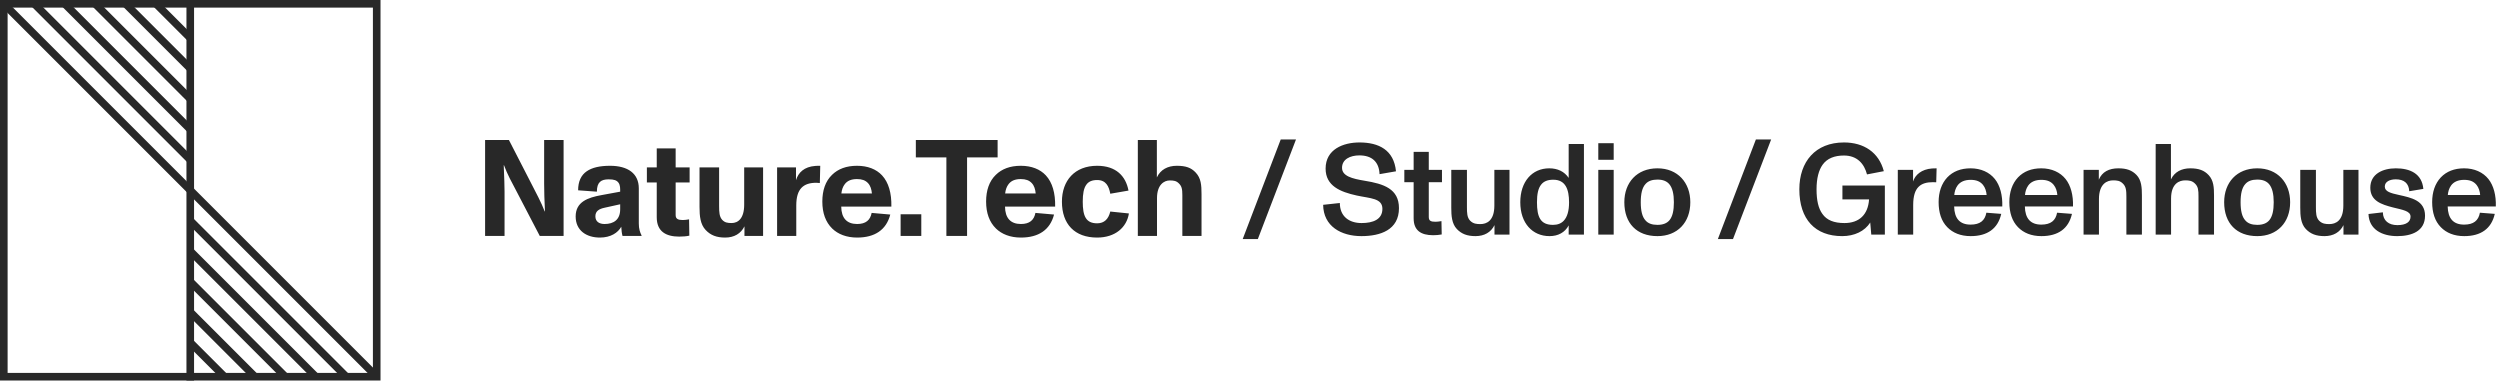
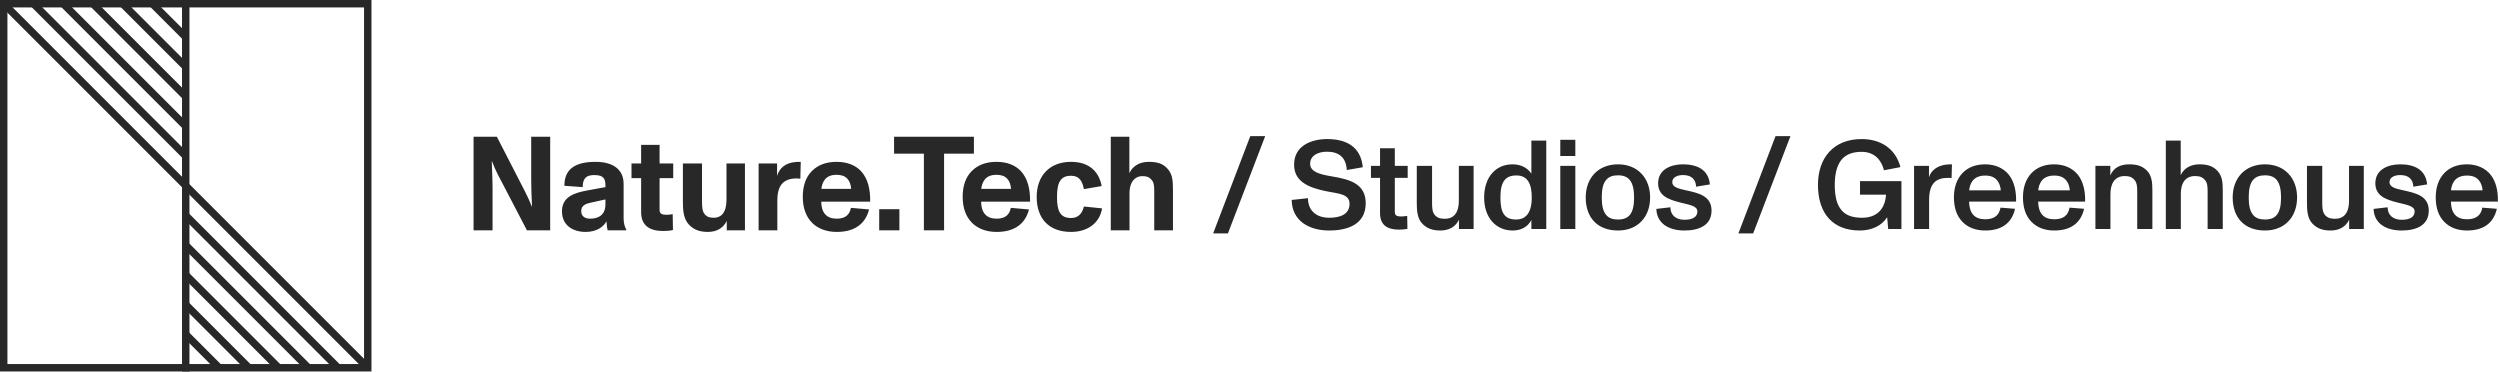
- <svg xmlns="http://www.w3.org/2000/svg" width="657" height="100" viewBox="0 0 657 100" fill="none">
-   <path d="M330.556 62.835L340.586 36.655H336.574L326.578 62.835H330.556ZM357.787 62.053C362.717 62.053 367.647 60.455 367.647 54.709C367.647 49.609 363.635 48.317 358.637 47.501C355.339 46.957 352.687 46.277 352.687 44.101C352.687 41.857 354.829 40.837 357.243 40.837C360.473 40.837 362.411 42.469 362.547 45.767L366.865 45.019C366.321 39.409 362.343 37.437 357.277 37.437C352.993 37.437 348.369 39.239 348.369 44.305C348.369 48.861 352.211 50.425 356.529 51.377C360.099 52.159 363.295 52.057 363.295 54.879C363.295 57.667 360.847 58.619 357.821 58.619C354.523 58.619 352.109 56.851 352.109 53.349L347.723 53.825C347.791 59.469 352.449 62.053 357.787 62.053ZM376.639 61.815C377.387 61.815 378.237 61.747 378.883 61.611L378.815 58.109C378.237 58.211 377.659 58.279 377.251 58.279C376.027 58.279 375.483 58.041 375.483 57.021V47.875H378.951V44.645H375.483V39.919H371.505V44.645H369.057V47.875H371.505V57.361C371.505 60.557 373.409 61.815 376.639 61.815ZM392.718 54.029C392.718 58.075 390.644 58.891 389.046 58.891C388.06 58.891 387.176 58.823 386.36 58.007C385.544 57.157 385.51 55.967 385.51 54.403V44.645H381.396V54.607C381.396 56.681 381.532 58.789 382.858 60.183C384.082 61.475 385.578 62.053 387.754 62.053C390.1 62.053 391.834 61.033 392.752 59.163V61.645H396.696V44.645H392.718V54.029ZM412.247 46.753C411.125 45.087 409.357 44.237 407.147 44.237C402.591 44.237 399.531 47.773 399.531 53.145C399.531 58.687 402.761 62.053 407.215 62.053C409.459 62.053 411.261 61.101 412.247 59.231V61.645H416.259V37.845H412.247V46.753ZM410.955 58.007C410.275 58.721 409.357 59.095 408.133 59.095C404.835 59.095 403.917 57.055 403.917 53.145C403.917 51.037 404.223 49.473 405.039 48.487C405.685 47.671 406.705 47.229 408.201 47.229C411.431 47.229 412.349 49.779 412.349 53.179C412.349 55.355 411.907 56.987 410.955 58.007ZM424.077 41.993V37.641H420.031V41.993H424.077ZM424.077 61.645V44.645H420.031V61.645H424.077ZM435.578 62.053C440.814 62.053 444.214 58.483 444.214 53.145C444.214 48.011 440.916 44.237 435.578 44.237C430.172 44.237 426.874 47.977 426.874 53.145C426.874 58.687 430.138 62.053 435.578 62.053ZM435.578 59.095C434.15 59.095 433.13 58.721 432.45 57.939C431.566 56.987 431.192 55.389 431.192 53.145C431.192 50.901 431.566 49.303 432.45 48.351C433.13 47.569 434.184 47.195 435.578 47.195C437.006 47.195 438.026 47.603 438.706 48.419C439.522 49.405 439.896 50.969 439.896 53.145C439.896 55.321 439.556 56.885 438.74 57.871C438.06 58.687 437.006 59.095 435.578 59.095ZM455.428 62.835L465.458 36.655H461.446L451.45 62.835H455.428ZM484.188 52.397H491.192C490.92 56.477 488.54 58.619 484.732 58.619C481.978 58.619 480.074 57.871 478.918 56.205C477.864 54.743 477.388 52.669 477.388 49.745C477.388 46.855 477.966 44.713 478.986 43.285C480.176 41.619 482.114 40.871 484.596 40.871C488.098 40.871 489.934 43.081 490.648 45.835L495.068 44.985C493.776 40.055 489.832 37.437 484.596 37.437C477.082 37.437 472.866 42.503 472.866 49.745C472.866 57.667 477.048 62.053 484.12 62.053C487.35 62.053 490.036 60.761 491.498 58.483L491.77 61.645H495.34V48.759H484.188V52.397ZM507.751 44.271C504.997 44.475 503.297 45.937 502.753 47.705V44.645H498.741V61.645H502.787V53.859C502.787 49.167 504.793 47.875 507.989 47.875C508.295 47.875 508.601 47.875 508.839 47.909L508.941 44.237C508.669 44.237 508.023 44.237 507.751 44.271ZM524.26 47.059C522.832 45.257 520.554 44.237 517.868 44.237C515.284 44.237 513.244 45.053 511.748 46.617C510.218 48.249 509.47 50.493 509.47 53.111C509.47 55.865 510.184 58.109 511.748 59.707C513.21 61.203 515.25 62.053 517.902 62.053C522.254 62.053 525.042 60.115 525.926 56.205L522.016 55.899C521.642 57.973 520.35 59.027 517.868 59.027C515.046 59.027 513.618 57.429 513.55 54.267H526.198C526.3 51.343 525.62 48.759 524.26 47.059ZM517.868 47.263C519.364 47.263 520.384 47.671 521.132 48.589C521.71 49.303 522.016 50.289 522.084 51.241H513.584C513.652 50.425 513.89 49.507 514.434 48.759C515.114 47.807 516.27 47.263 517.868 47.263ZM542.845 47.059C541.417 45.257 539.139 44.237 536.453 44.237C533.869 44.237 531.829 45.053 530.333 46.617C528.803 48.249 528.055 50.493 528.055 53.111C528.055 55.865 528.769 58.109 530.333 59.707C531.795 61.203 533.835 62.053 536.487 62.053C540.839 62.053 543.627 60.115 544.511 56.205L540.601 55.899C540.227 57.973 538.935 59.027 536.453 59.027C533.631 59.027 532.203 57.429 532.135 54.267H544.783C544.885 51.343 544.205 48.759 542.845 47.059ZM536.453 47.263C537.949 47.263 538.969 47.671 539.717 48.589C540.295 49.303 540.601 50.289 540.669 51.241H532.169C532.237 50.425 532.475 49.507 533.019 48.759C533.699 47.807 534.855 47.263 536.453 47.263ZM561.465 45.971C560.309 44.781 558.915 44.237 556.705 44.237C554.257 44.237 552.421 45.155 551.571 47.229V44.645H547.559V61.645H551.605V52.329C551.605 48.215 553.815 47.399 555.311 47.399C556.297 47.399 557.113 47.467 557.861 48.215C558.745 49.031 558.813 50.119 558.813 51.683V61.645H562.893V51.377C562.893 49.337 562.791 47.331 561.465 45.971ZM580.45 46.039C579.26 44.747 577.798 44.237 575.588 44.237C573.31 44.237 571.44 45.189 570.522 47.161V37.845H566.51V61.645H570.556V52.193C570.556 48.147 572.8 47.399 574.262 47.399C575.248 47.399 576.064 47.467 576.846 48.249C577.696 49.065 577.764 50.017 577.764 51.581V61.645H581.844V51.377C581.844 49.269 581.742 47.433 580.45 46.039ZM593.213 62.053C598.449 62.053 601.849 58.483 601.849 53.145C601.849 48.011 598.551 44.237 593.213 44.237C587.807 44.237 584.509 47.977 584.509 53.145C584.509 58.687 587.773 62.053 593.213 62.053ZM593.213 59.095C591.785 59.095 590.765 58.721 590.085 57.939C589.201 56.987 588.827 55.389 588.827 53.145C588.827 50.901 589.201 49.303 590.085 48.351C590.765 47.569 591.819 47.195 593.213 47.195C594.641 47.195 595.661 47.603 596.341 48.419C597.157 49.405 597.531 50.969 597.531 53.145C597.531 55.321 597.191 56.885 596.375 57.871C595.695 58.687 594.641 59.095 593.213 59.095ZM615.831 54.029C615.831 58.075 613.757 58.891 612.159 58.891C611.173 58.891 610.289 58.823 609.473 58.007C608.657 57.157 608.623 55.967 608.623 54.403V44.645H604.509V54.607C604.509 56.681 604.645 58.789 605.971 60.183C607.195 61.475 608.691 62.053 610.867 62.053C613.213 62.053 614.947 61.033 615.865 59.163V61.645H619.809V44.645H615.831V54.029ZM629.988 62.053C633.728 62.053 637.298 60.795 637.298 56.681C637.298 52.669 633.66 51.955 630.464 51.241C628.288 50.765 626.724 50.357 626.724 49.031C626.724 47.705 628.118 47.127 629.614 47.127C631.756 47.127 633.048 48.147 633.15 50.255L636.856 49.643C636.482 45.597 633.32 44.237 629.614 44.237C626.214 44.237 622.916 45.699 622.916 49.337C622.916 52.771 625.806 53.723 628.832 54.505C631.382 55.151 633.49 55.423 633.49 56.919C633.49 58.347 632.3 59.163 630.022 59.163C627.778 59.163 626.248 58.007 626.214 55.797L622.44 56.239C622.576 60.319 626.01 62.053 629.988 62.053ZM653.962 47.059C652.534 45.257 650.256 44.237 647.57 44.237C644.986 44.237 642.946 45.053 641.45 46.617C639.92 48.249 639.172 50.493 639.172 53.111C639.172 55.865 639.886 58.109 641.45 59.707C642.912 61.203 644.952 62.053 647.604 62.053C651.956 62.053 654.744 60.115 655.628 56.205L651.718 55.899C651.344 57.973 650.052 59.027 647.57 59.027C644.748 59.027 643.32 57.429 643.252 54.267H655.9C656.002 51.343 655.322 48.759 653.962 47.059ZM647.57 47.263C649.066 47.263 650.086 47.671 650.834 48.589C651.412 49.303 651.718 50.289 651.786 51.241H643.286C643.354 50.425 643.592 49.507 644.136 48.759C644.816 47.807 645.972 47.263 647.57 47.263Z" fill="#282828" />
+ <svg xmlns="http://www.w3.org/2000/svg" width="673" height="100" viewBox="0 0 673 100" fill="none">
+   <path d="M330.556 62.835L340.586 36.655H336.574L326.578 62.835H330.556ZM357.787 62.053C362.717 62.053 367.647 60.455 367.647 54.709C367.647 49.609 363.635 48.317 358.637 47.501C355.339 46.957 352.687 46.277 352.687 44.101C352.687 41.857 354.829 40.837 357.243 40.837C360.473 40.837 362.411 42.469 362.547 45.767L366.865 45.019C366.321 39.409 362.343 37.437 357.277 37.437C352.993 37.437 348.369 39.239 348.369 44.305C348.369 48.861 352.211 50.425 356.529 51.377C360.099 52.159 363.295 52.057 363.295 54.879C363.295 57.667 360.847 58.619 357.821 58.619C354.523 58.619 352.109 56.851 352.109 53.349L347.723 53.825C347.791 59.469 352.449 62.053 357.787 62.053ZM376.639 61.815C377.387 61.815 378.237 61.747 378.883 61.611L378.815 58.109C378.237 58.211 377.659 58.279 377.251 58.279C376.027 58.279 375.483 58.041 375.483 57.021V47.875H378.951V44.645H375.483V39.919H371.505V44.645H369.057V47.875H371.505V57.361C371.505 60.557 373.409 61.815 376.639 61.815ZM392.718 54.029C392.718 58.075 390.644 58.891 389.046 58.891C388.06 58.891 387.176 58.823 386.36 58.007C385.544 57.157 385.51 55.967 385.51 54.403V44.645H381.396V54.607C381.396 56.681 381.532 58.789 382.858 60.183C384.082 61.475 385.578 62.053 387.754 62.053C390.1 62.053 391.834 61.033 392.752 59.163V61.645H396.696V44.645H392.718V54.029ZM412.247 46.753C411.125 45.087 409.357 44.237 407.147 44.237C402.591 44.237 399.531 47.773 399.531 53.145C399.531 58.687 402.761 62.053 407.215 62.053C409.459 62.053 411.261 61.101 412.247 59.231V61.645H416.259V37.845H412.247V46.753ZM410.955 58.007C410.275 58.721 409.357 59.095 408.133 59.095C404.835 59.095 403.917 57.055 403.917 53.145C403.917 51.037 404.223 49.473 405.039 48.487C405.685 47.671 406.705 47.229 408.201 47.229C411.431 47.229 412.349 49.779 412.349 53.179C412.349 55.355 411.907 56.987 410.955 58.007ZM424.077 41.993V37.641H420.031V41.993H424.077ZM424.077 61.645V44.645H420.031V61.645H424.077ZM435.578 62.053C440.814 62.053 444.214 58.483 444.214 53.145C444.214 48.011 440.916 44.237 435.578 44.237C430.172 44.237 426.874 47.977 426.874 53.145C426.874 58.687 430.138 62.053 435.578 62.053ZM435.578 59.095C434.15 59.095 433.13 58.721 432.45 57.939C431.566 56.987 431.192 55.389 431.192 53.145C431.192 50.901 431.566 49.303 432.45 48.351C433.13 47.569 434.184 47.195 435.578 47.195C437.006 47.195 438.026 47.603 438.706 48.419C439.522 49.405 439.896 50.969 439.896 53.145C439.896 55.321 439.556 56.885 438.74 57.871C438.06 58.687 437.006 59.095 435.578 59.095ZM453.435 62.053C457.175 62.053 460.745 60.795 460.745 56.681C460.745 52.669 457.107 51.955 453.911 51.241C451.735 50.765 450.171 50.357 450.171 49.031C450.171 47.705 451.565 47.127 453.061 47.127C455.203 47.127 456.495 48.147 456.597 50.255L460.303 49.643C459.929 45.597 456.767 44.237 453.061 44.237C449.661 44.237 446.363 45.699 446.363 49.337C446.363 52.771 449.253 53.723 452.279 54.505C454.829 55.151 456.937 55.423 456.937 56.919C456.937 58.347 455.747 59.163 453.469 59.163C451.225 59.163 449.695 58.007 449.661 55.797L445.887 56.239C446.023 60.319 449.457 62.053 453.435 62.053ZM471.955 62.835L481.985 36.655H477.973L467.977 62.835H471.955ZM500.716 52.397H507.72C507.448 56.477 505.068 58.619 501.26 58.619C498.506 58.619 496.602 57.871 495.446 56.205C494.392 54.743 493.916 52.669 493.916 49.745C493.916 46.855 494.494 44.713 495.514 43.285C496.704 41.619 498.642 40.871 501.124 40.871C504.626 40.871 506.462 43.081 507.176 45.835L511.596 44.985C510.304 40.055 506.36 37.437 501.124 37.437C493.61 37.437 489.394 42.503 489.394 49.745C489.394 57.667 493.576 62.053 500.648 62.053C503.878 62.053 506.564 60.761 508.026 58.483L508.298 61.645H511.868V48.759H500.716V52.397ZM524.278 44.271C521.524 44.475 519.824 45.937 519.28 47.705V44.645H515.268V61.645H519.314V53.859C519.314 49.167 521.32 47.875 524.516 47.875C524.822 47.875 525.128 47.875 525.366 47.909L525.468 44.237C525.196 44.237 524.55 44.237 524.278 44.271ZM540.787 47.059C539.359 45.257 537.081 44.237 534.395 44.237C531.811 44.237 529.771 45.053 528.275 46.617C526.745 48.249 525.997 50.493 525.997 53.111C525.997 55.865 526.711 58.109 528.275 59.707C529.737 61.203 531.777 62.053 534.429 62.053C538.781 62.053 541.569 60.115 542.453 56.205L538.543 55.899C538.169 57.973 536.877 59.027 534.395 59.027C531.573 59.027 530.145 57.429 530.077 54.267H542.725C542.827 51.343 542.147 48.759 540.787 47.059ZM534.395 47.263C535.891 47.263 536.911 47.671 537.659 48.589C538.237 49.303 538.543 50.289 538.611 51.241H530.111C530.179 50.425 530.417 49.507 530.961 48.759C531.641 47.807 532.797 47.263 534.395 47.263ZM559.373 47.059C557.945 45.257 555.667 44.237 552.981 44.237C550.397 44.237 548.357 45.053 546.861 46.617C545.331 48.249 544.583 50.493 544.583 53.111C544.583 55.865 545.297 58.109 546.861 59.707C548.323 61.203 550.363 62.053 553.015 62.053C557.367 62.053 560.155 60.115 561.039 56.205L557.129 55.899C556.755 57.973 555.463 59.027 552.981 59.027C550.159 59.027 548.731 57.429 548.663 54.267H561.311C561.413 51.343 560.733 48.759 559.373 47.059ZM552.981 47.263C554.477 47.263 555.497 47.671 556.245 48.589C556.823 49.303 557.129 50.289 557.197 51.241H548.697C548.765 50.425 549.003 49.507 549.547 48.759C550.227 47.807 551.383 47.263 552.981 47.263ZM577.992 45.971C576.836 44.781 575.442 44.237 573.232 44.237C570.784 44.237 568.948 45.155 568.098 47.229V44.645H564.086V61.645H568.132V52.329C568.132 48.215 570.342 47.399 571.838 47.399C572.824 47.399 573.64 47.467 574.388 48.215C575.272 49.031 575.34 50.119 575.34 51.683V61.645H579.42V51.377C579.42 49.337 579.318 47.331 577.992 45.971ZM596.977 46.039C595.787 44.747 594.325 44.237 592.115 44.237C589.837 44.237 587.967 45.189 587.049 47.161V37.845H583.037V61.645H587.083V52.193C587.083 48.147 589.327 47.399 590.789 47.399C591.775 47.399 592.591 47.467 593.373 48.249C594.223 49.065 594.291 50.017 594.291 51.581V61.645H598.371V51.377C598.371 49.269 598.269 47.433 596.977 46.039ZM609.74 62.053C614.976 62.053 618.376 58.483 618.376 53.145C618.376 48.011 615.078 44.237 609.74 44.237C604.334 44.237 601.036 47.977 601.036 53.145C601.036 58.687 604.3 62.053 609.74 62.053ZM609.74 59.095C608.312 59.095 607.292 58.721 606.612 57.939C605.728 56.987 605.354 55.389 605.354 53.145C605.354 50.901 605.728 49.303 606.612 48.351C607.292 47.569 608.346 47.195 609.74 47.195C611.168 47.195 612.188 47.603 612.868 48.419C613.684 49.405 614.058 50.969 614.058 53.145C614.058 55.321 613.718 56.885 612.902 57.871C612.222 58.687 611.168 59.095 609.74 59.095ZM632.358 54.029C632.358 58.075 630.284 58.891 628.686 58.891C627.7 58.891 626.816 58.823 626 58.007C625.184 57.157 625.15 55.967 625.15 54.403V44.645H621.036V54.607C621.036 56.681 621.172 58.789 622.498 60.183C623.722 61.475 625.218 62.053 627.394 62.053C629.74 62.053 631.474 61.033 632.392 59.163V61.645H636.336V44.645H632.358V54.029ZM646.516 62.053C650.256 62.053 653.826 60.795 653.826 56.681C653.826 52.669 650.188 51.955 646.992 51.241C644.816 50.765 643.252 50.357 643.252 49.031C643.252 47.705 644.646 47.127 646.142 47.127C648.284 47.127 649.576 48.147 649.678 50.255L653.384 49.643C653.01 45.597 649.848 44.237 646.142 44.237C642.742 44.237 639.444 45.699 639.444 49.337C639.444 52.771 642.334 53.723 645.36 54.505C647.91 55.151 650.018 55.423 650.018 56.919C650.018 58.347 648.828 59.163 646.55 59.163C644.306 59.163 642.776 58.007 642.742 55.797L638.968 56.239C639.104 60.319 642.538 62.053 646.516 62.053ZM670.489 47.059C669.061 45.257 666.783 44.237 664.097 44.237C661.513 44.237 659.473 45.053 657.977 46.617C656.447 48.249 655.699 50.493 655.699 53.111C655.699 55.865 656.413 58.109 657.977 59.707C659.439 61.203 661.479 62.053 664.131 62.053C668.483 62.053 671.271 60.115 672.155 56.205L668.245 55.899C667.871 57.973 666.579 59.027 664.097 59.027C661.275 59.027 659.847 57.429 659.779 54.267H672.427C672.529 51.343 671.849 48.759 670.489 47.059ZM664.097 47.263C665.593 47.263 666.613 47.671 667.361 48.589C667.939 49.303 668.245 50.289 668.313 51.241H659.813C659.881 50.425 660.119 49.507 660.663 48.759C661.343 47.807 662.499 47.263 664.097 47.263Z" fill="#282828" />
  <path d="M132.596 62V50.408C132.596 49.688 132.524 46.196 132.38 43.424H132.452C133.244 45.656 134.72 48.356 135.584 49.976L141.848 62H148.112V36.8H143V48.284C143 49.76 143.072 53.144 143.216 55.556H143.144C142.28 53.252 140.732 50.408 139.724 48.428L133.748 36.8H127.484V62H132.596ZM167.878 49.508C167.878 45.584 164.998 43.568 160.318 43.568C157.618 43.568 155.602 44.036 154.198 45.008C152.722 46.016 151.93 47.672 151.93 50.012L156.862 50.372C156.862 47.852 157.978 47.132 159.958 47.132C161.398 47.132 162.082 47.384 162.55 48.032C163.018 48.68 162.982 49.544 162.982 50.372L158.086 51.272C154.486 51.92 151.282 53.036 151.282 56.888C151.282 60.596 154.126 62.432 157.654 62.432C160.534 62.432 162.406 61.136 163.27 59.588C163.306 60.452 163.414 61.352 163.594 62H168.598V61.856C168.202 61.1 167.878 60.128 167.878 58.76V49.508ZM162.982 55.016C162.982 57.752 161.254 58.868 158.878 58.868C157.51 58.868 156.466 58.256 156.466 56.852C156.466 55.484 157.402 54.908 158.914 54.584L162.982 53.684V55.016ZM178.496 62.18C179.432 62.18 180.404 62.108 181.16 61.928L181.088 57.644C180.512 57.752 179.9 57.824 179.432 57.824C178.208 57.824 177.56 57.536 177.56 56.528V47.96H181.232V44H177.56V38.996H172.592V44H170V47.96H172.592V57.104C172.592 60.848 175.04 62.18 178.496 62.18ZM195.571 53.792C195.571 57.392 193.987 58.616 192.259 58.616C191.251 58.616 190.459 58.508 189.775 57.752C189.055 56.924 188.983 55.808 188.983 54.152V44H183.835V54.404C183.835 56.816 184.051 58.976 185.455 60.452C186.751 61.82 188.299 62.432 190.567 62.432C192.943 62.432 194.707 61.388 195.643 59.48V62H200.539V44H195.571V53.792ZM214.265 43.604C211.349 43.82 209.801 45.332 209.189 47.348V44H204.221V62H209.261V53.972C209.261 49.616 211.133 48.032 214.517 48.032C214.841 48.032 215.165 48.068 215.453 48.104L215.561 43.568C215.237 43.568 214.553 43.568 214.265 43.604ZM231.804 46.088C230.292 44.468 228.06 43.568 225.216 43.568C222.408 43.568 220.248 44.396 218.664 45.944C216.9 47.636 216.108 50.084 216.108 52.964C216.108 55.988 216.972 58.364 218.7 60.056C220.212 61.532 222.444 62.432 225.252 62.432C229.896 62.432 232.92 60.416 233.964 56.384L229.068 55.952C228.708 57.824 227.556 58.868 225.252 58.868C222.552 58.868 221.112 57.32 221.076 54.296H234.252C234.324 50.768 233.532 47.96 231.804 46.088ZM225.216 47.06C226.512 47.06 227.412 47.384 228.096 48.104C228.744 48.788 229.032 49.724 229.14 50.84H221.112C221.22 49.868 221.508 49.04 222.012 48.392C222.696 47.492 223.74 47.06 225.216 47.06ZM242.117 62V56.312H236.681V62H242.117ZM254.146 62V41.372H262.174V36.8H240.682V41.372H248.71V62H254.146ZM274.845 46.088C273.333 44.468 271.101 43.568 268.257 43.568C265.449 43.568 263.289 44.396 261.705 45.944C259.941 47.636 259.149 50.084 259.149 52.964C259.149 55.988 260.013 58.364 261.741 60.056C263.253 61.532 265.485 62.432 268.293 62.432C272.937 62.432 275.961 60.416 277.005 56.384L272.109 55.952C271.749 57.824 270.597 58.868 268.293 58.868C265.593 58.868 264.153 57.32 264.117 54.296H277.293C277.365 50.768 276.573 47.96 274.845 46.088ZM268.257 47.06C269.553 47.06 270.453 47.384 271.137 48.104C271.785 48.788 272.073 49.724 272.181 50.84H264.153C264.261 49.868 264.549 49.04 265.053 48.392C265.737 47.492 266.781 47.06 268.257 47.06ZM288.326 62.432C293.078 62.432 296.102 59.768 296.678 56.096L291.782 55.592C291.314 57.536 290.234 58.688 288.326 58.688C285.374 58.688 284.546 56.78 284.546 53C284.546 50.984 284.798 49.436 285.518 48.5C286.094 47.708 286.994 47.312 288.326 47.312C290.666 47.312 291.422 48.968 291.782 50.912L296.57 50.084C295.85 46.268 293.294 43.568 288.326 43.568C282.422 43.568 279.074 47.456 279.074 53C279.074 58.904 282.422 62.432 288.326 62.432ZM314.249 45.368C313.025 44.036 311.585 43.568 309.245 43.568C306.905 43.568 304.961 44.576 304.025 46.628V36.8H299.021V62H304.061V52.064C304.061 48.536 305.933 47.42 307.409 47.42C308.489 47.42 309.137 47.528 309.821 48.212C310.541 48.932 310.721 49.616 310.721 51.308V62H315.761V51.056C315.761 48.572 315.617 46.844 314.249 45.368Z" fill="#282828" />
  <rect x="1" y="1" width="98" height="98" stroke="#282828" stroke-width="2" />
  <path d="M50 0L50 100" stroke="#282828" stroke-width="2" />
  <path d="M1 1L99 99" stroke="#282828" stroke-width="2" />
  <path d="M9 1L50 42" stroke="#282828" stroke-width="2" />
  <path d="M91 99L50 58" stroke="#282828" stroke-width="2" />
  <path d="M17 1L50 34" stroke="#282828" stroke-width="2" />
  <path d="M83 99L50 66" stroke="#282828" stroke-width="2" />
  <path d="M25 1L50 26" stroke="#282828" stroke-width="2" />
  <path d="M75 99L50 74" stroke="#282828" stroke-width="2" />
  <path d="M33 1L50 18" stroke="#282828" stroke-width="2" />
  <path d="M67 99L50 82" stroke="#282828" stroke-width="2" />
  <path d="M41 1L50 10" stroke="#282828" stroke-width="2" />
  <path d="M59 99L50 90" stroke="#282828" stroke-width="2" />
</svg>
